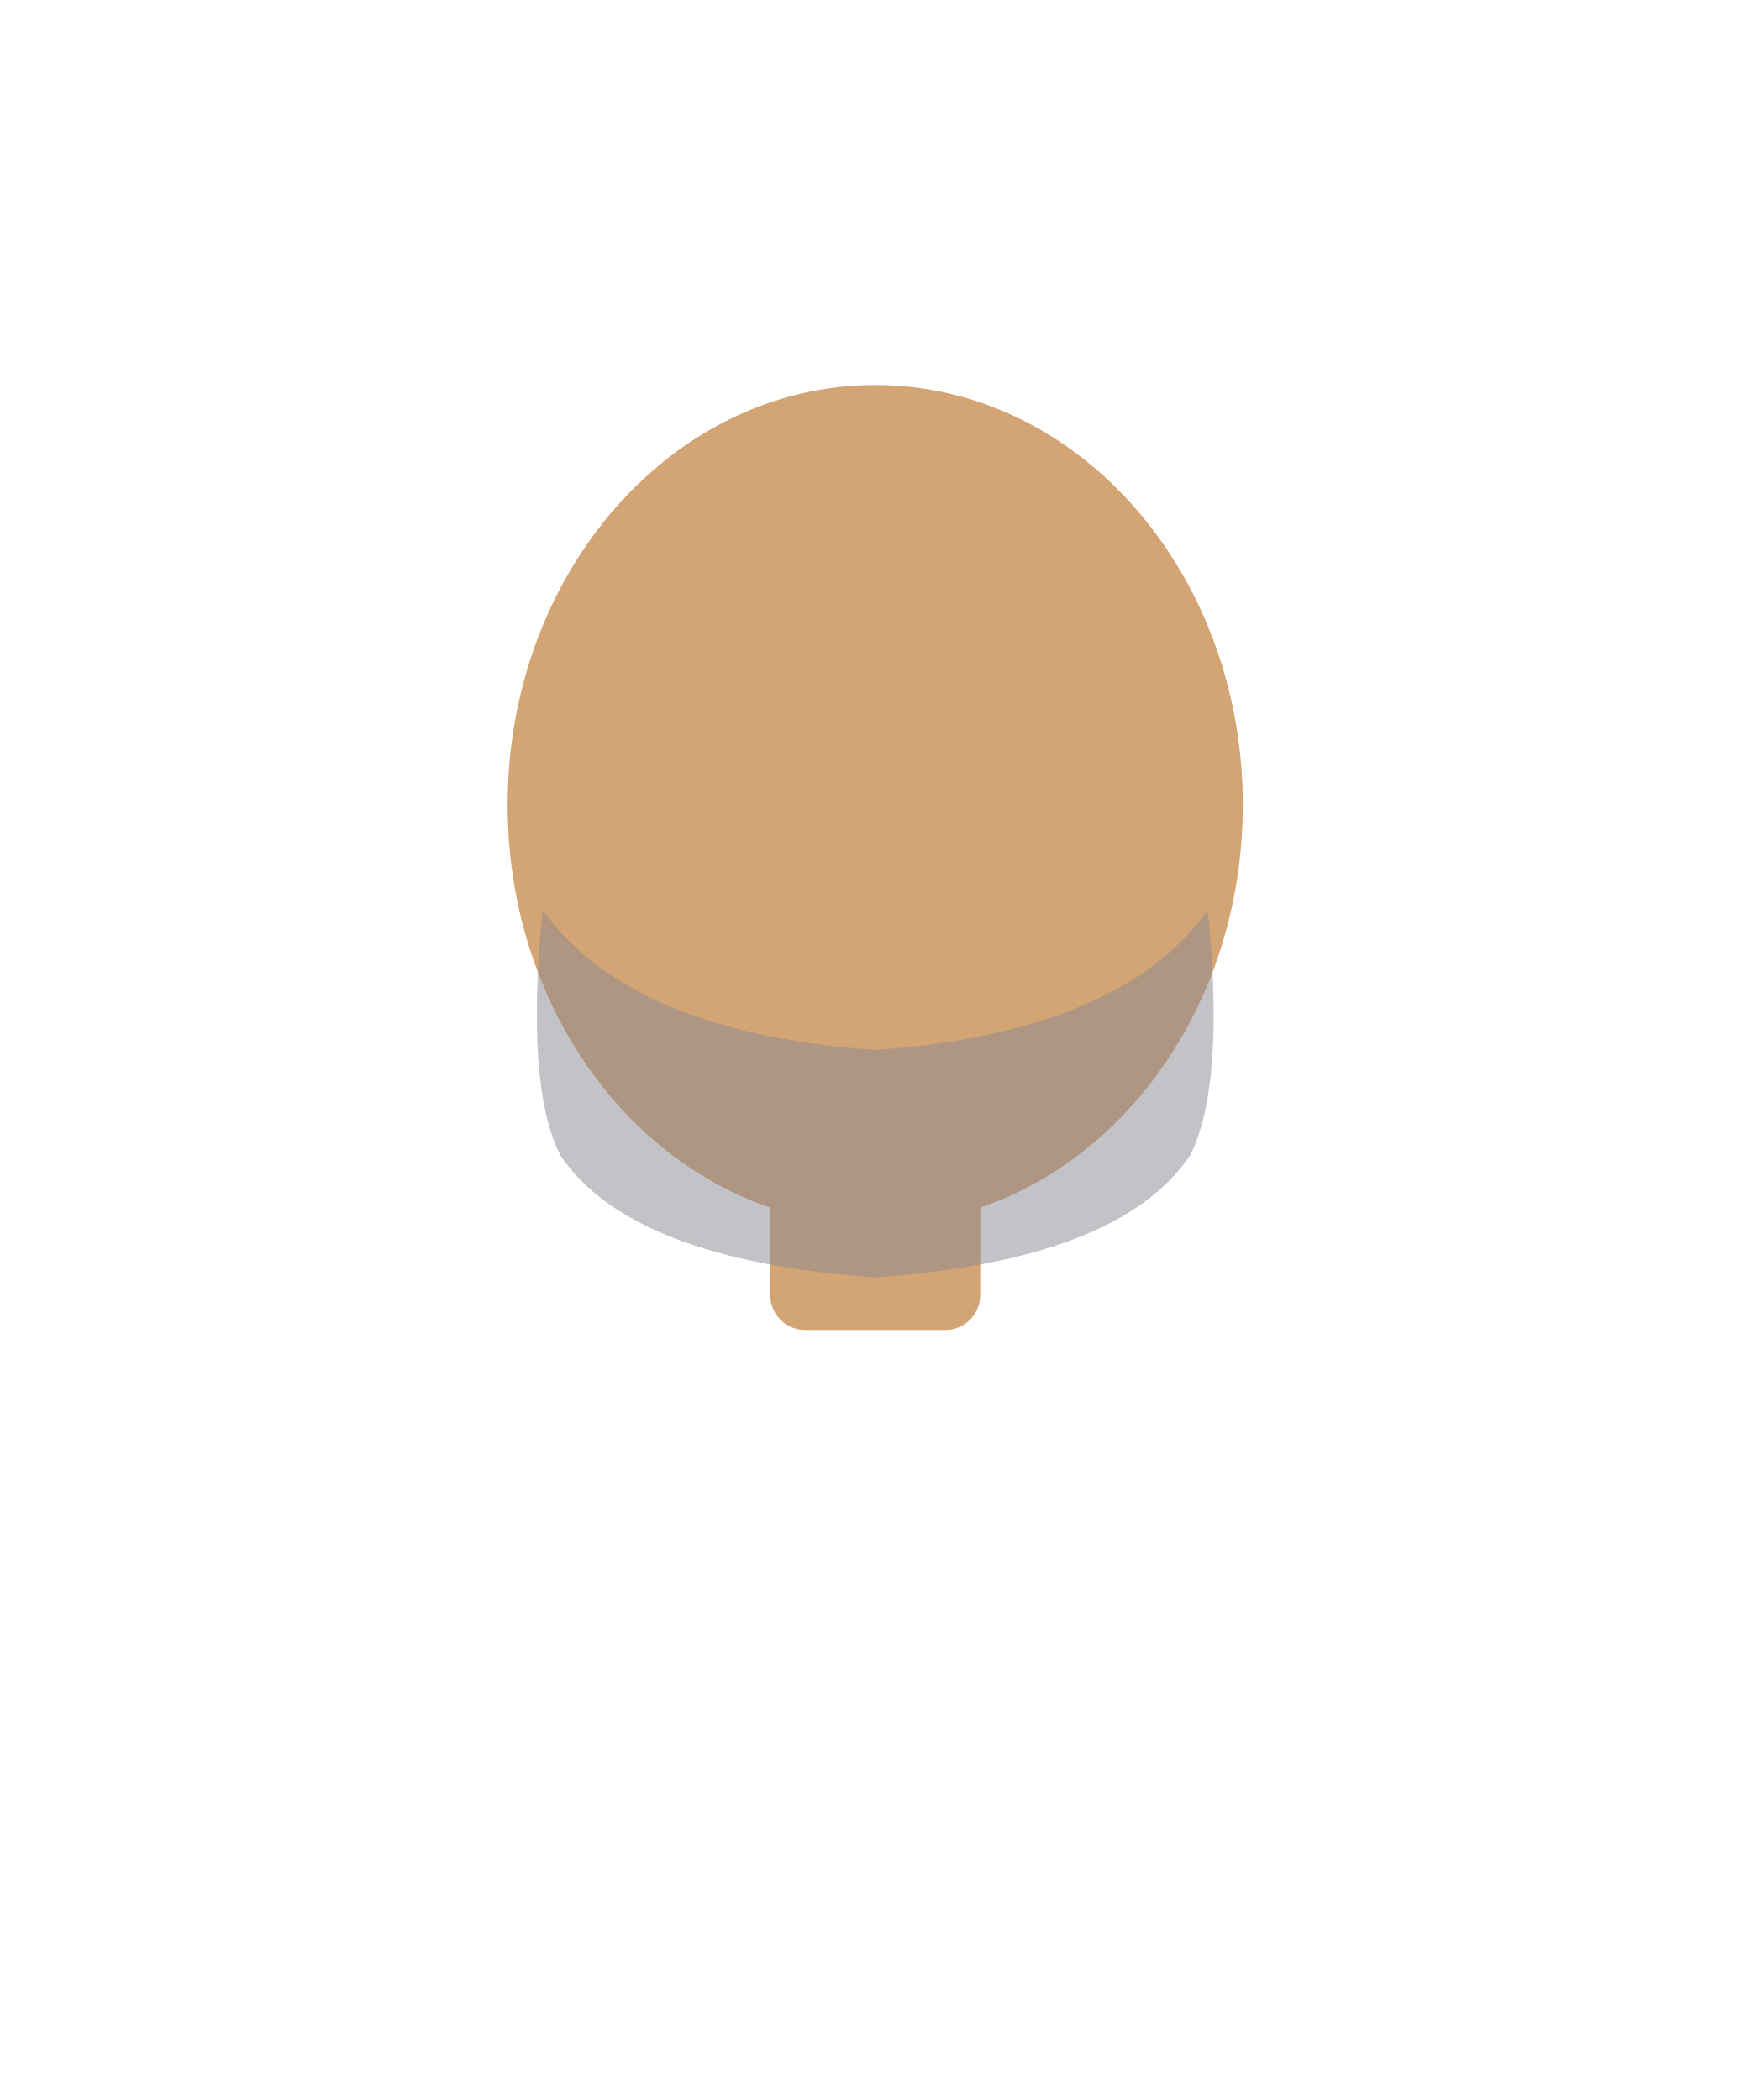
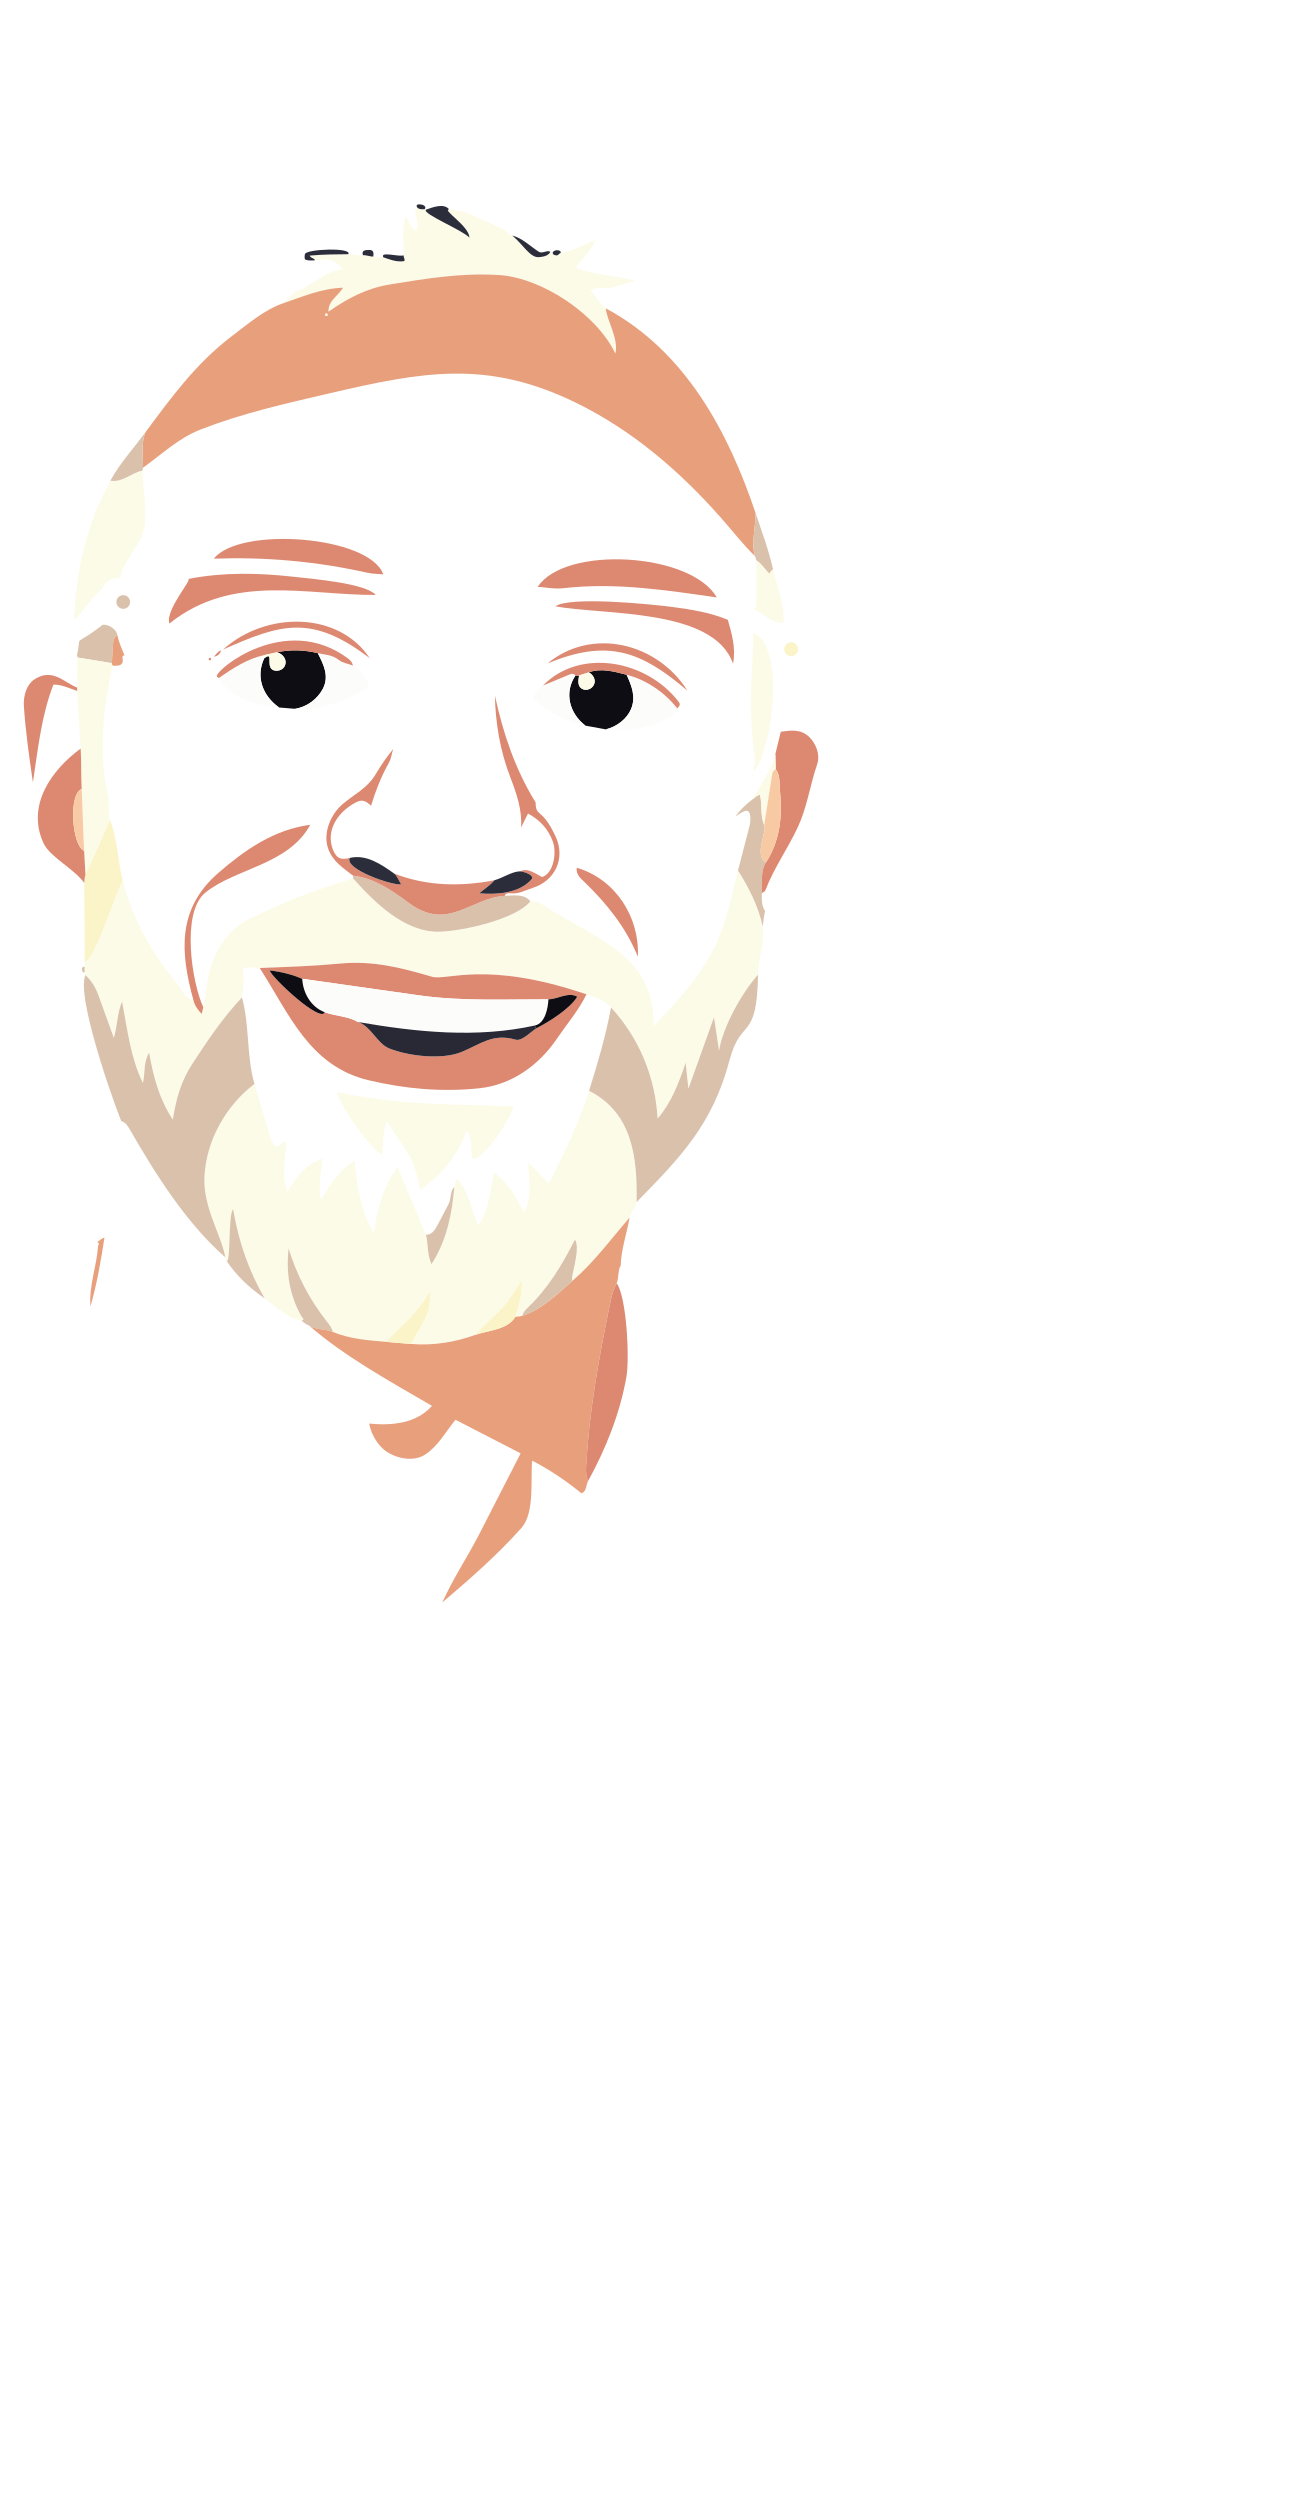
- <svg xmlns="http://www.w3.org/2000/svg" viewBox="0 0 500 600">
-   <ellipse cx="250" cy="230" rx="105" ry="120" fill="#D4A574" />
-   <rect x="220" y="330" width="60" height="50" rx="10" fill="#D4A574" />
-   <path d="M155 260 Q150 310, 160 330 Q180 360, 250 365 Q320 360, 340 330 Q350 310, 345 260 Q320 295, 250 300 Q180 295, 155 260 Z" fill="#888890" opacity="0.5" />
+ <svg xmlns="http://www.w3.org/2000/svg" id="_4portrait-head.svg" data-name="4portrait-head.svg" viewBox="250 200 500 950">
+   <path d="M411.31,279.51l.57.14c-1.75,1.46,13.78,7.73,16.5,10.63-.1-4.44-10.48-10.53-7.72-10.75,1.81.55,3.93.39,5.7,1.03,5.23,1.91,10.2,4.41,15.25,6.75,1,.71,1.62,1.83,3.06,2.19,4.03,3.29,6.77,8.57,10.2,8.21,1.66-.17,3.35-.41,4.31-2.01.23.17.69-.1.96,0-.37.98.47,1.28,1.4,1.35.55.04,1.06-.87,1.57-.94,4.55-.66,8.46-3.09,13.02-4.88-1.54,4.33-4.75,6.98-7.55,10.5,7.62,2.87,15.18,2.95,22.97,4.95l-9.34,2.63c-2.37.67-5.15-.81-7.88,1.16,2.37,2,3.65,5.47,5.94,6.71.05,3.98,5.04,11.68,3.58,17.17-7.05-14.92-27.79-28.68-43.87-29.81-14.15-1-28.03,1.3-41.71,3.53-8.81,1.43-16.11,5.23-23.45,10.39-.03-4.24,3.45-5.77,5.59-9.13-8.28.25-15.31,3.39-22.45,5.79,1.22-1.57,3.12-2.5,4.07-4.29,6.13-1.58,10.61-7.67,18.1-8.52-3.1-4.55-7.01-3.63-10.44-3.4-.22-.92-1.44-.58-2.01-1.78,5.33-.47,9.94-.49,14.67-.53,1.86-.02,3.66.6,5.58.38,1.16-.13,2.66.57,3.93.51,1.04-.05,2.8.16,3.8.29,2.28.73,4.73,1.86,7.73,1.48.82-.1-.1-1.66-.07-2.24.23-3.58-.65-10.73.77-14.53,1.96,1.47,1.51,4.46,4.17,5.23,1.46-3.82-1.5-6.71.03-9.61.05,1.4,1.9,1.49,3.01,1.4Z" fill="#fcfbe8" />
+   <path d="M420.66,279.54c-2.76.22,7.62,6.31,7.72,10.75-2.72-2.91-18.25-9.17-16.5-10.63,2.67-.94,6.77-2.54,8.78-.11Z" fill="#2c2d3b" />
+   <path d="M382.35,296.6c-4.73.04-9.34.06-14.67.53.57,1.2,1.78.86,2.01,1.78-1.02.07-2.39.22-3.62-.23-.52-.19-.28-1.73-.2-2.11.41-1.97,18.15-2.63,16.48.03Z" fill="#2c2d3b" />
+   <path d="M459.17,295.71c-.96,1.6-2.65,1.83-4.31,2.01-3.42.36-6.17-4.92-10.2-8.21,3.75.93,6.64,3.93,10.07,6.15,1.37.89,3.27-.81,4.43.05Z" fill="#2c2d3b" />
+   <path d="M403.33,297.02c-.04.58.89,2.14.07,2.24-3,.38-5.45-.75-7.73-1.48-1.36-2.39,6.02-.07,7.66-.76Z" fill="#2c2d3b" />
+   <path d="M391.86,297.49c-1.27.06-2.77-.64-3.93-.51-.63-1.83.74-2,2.44-2,1.46,0,1.73.94,1.49,2.51Z" fill="#2c2d3b" />
+   <path d="M463.1,296.12c-.52.07-1.02.98-1.57.94-.93-.07-1.77-.37-1.4-1.35.45-.4,1.04-.65,1.51-.63.77.03,1.51.24,1.45,1.04Z" fill="#2c2d3b" />
+   <path d="M411.31,279.51c-1.11.09-2.96,0-3.01-1.4.34-.65,1.45-.47,2.2-.29.59.14,1.7.9.81,1.7Z" fill="#2c2d3b" />
+   <path d="M480.26,317.19c30.04,16.16,46.38,46.58,56.87,77.82.02,5.46-1.77,11.51-.21,16.36-4.6-4.48-8.44-9.49-13.01-14.67-15.71-17.78-33.59-33.16-55.06-43.66-33.65-16.45-58.11-11.86-93.88-3.52-16.65,3.88-32.74,7.46-48.64,13.66-8.63,3.36-14.91,9.53-21.99,14.55.11-4.54-.82-9.18.92-13.45,9.69-13.1,19.27-26.25,32.74-36.47,6.47-4.9,12.56-10.21,19.94-12.69,7.14-2.4,14.17-5.54,22.45-5.79-2.14,3.36-5.63,4.89-5.59,9.13,7.34-5.16,14.63-8.96,23.45-10.39,13.68-2.23,27.56-4.52,41.71-3.53,16.07,1.13,36.82,14.88,43.87,29.81,1.45-5.49-3.53-13.18-3.58-17.17ZM374.5,319.6c0-.27-.22-.48-.48-.48s-.48.22-.48.48.22.48.48.48.48-.22.48-.48Z" fill="#e89f7c" />
+   <path d="M304.16,378.8c.22,7.1,1.79,14.46.58,21.98-.98,6.13-9.23,14.3-9,18.96-3-.44-6.15,1.22-6.83,4.15-4.34,3.12-6.81,8.06-10.71,11.7.53-18.56,4.89-36.84,13.74-52.9,4.54.78,8.01-2.97,12.22-3.87Z" fill="#fcfbe8" />
+   <path d="M543.73,416.34c1.41,6.46,4.59,13.02,4.04,20.3-4.61.4-7.89-4.08-11.5-5,.85-.36,1.15-1.45,1.15-2.74v-15.99c1.9,1.16,3.01,3.01,4.86,5.04.51-.59.85-1.26,1.45-1.6Z" fill="#fcfbe8" />
+   <path d="M543.73,416.34c-.59.34-.94,1.02-1.45,1.6-1.85-2.02-2.96-3.88-4.87-5.04l-.49-1.54c-1.56-4.85.23-10.91.21-16.36,2.37,7.05,5,14.01,6.6,21.33Z" fill="#d9c1ac" />
+   <circle cx="550.62" cy="446.71" r="2.63" fill="#fbf4c8" />
+   <path d="M304.35,377.74c0,.35-.21.71-.2,1.06-4.21.9-7.68,4.65-12.22,3.87,3.75-6.81,8.66-12.07,13.34-18.39-1.74,4.27-.81,8.91-.92,13.45Z" fill="#d9c1ac" />
+   <circle cx="374.02" cy="319.6" r=".48" fill="#fcfbe8" />
+   <path d="M411.86,669.2c.87,3.33.4,7.42,2.11,11.16,5.82-8.97,7.78-19.17,8.67-29.29.66-.62-.14-2.87,1.37-2.93,4.21,5.23,5.02,11.21,7.78,17.51,4.03-5.9,4.43-12.81,5.95-20.03,5.65,4.06,8.39,9.47,11.45,15.25,3.15-6.18,1.76-12.15,1.56-19.09l7.79,7.95c5.8-11.3,11.45-23.03,15.3-35.23,16.74,8.48,18.38,25.86,18.07,42.3-.04,2.15-2.32,3.87-2.67,5.88-7.09,8.16-13.41,16.87-21.58,23.92-1.57.44,3.33-12,.81-15.52-5.01,9.82-10.22,18.54-18.12,26.01-.97.92-1.62,1.97-1.92,2.92-.84.27-1.74.32-2.61.37,1.48-4.26,2.82-9.32,2.37-13.91-7.66,12.98-9.33,11.72-17.61,20.81-7.87,2.84-16.16,4.13-24.43,3.43,4.17-7.99,7.46-10.59,7.37-20.06-4.67,8.12-11.06,13.31-16.82,19.27-6.91-.58-13.77-1.09-20.28-3.78-.18-1.39-1.08-2.54-2.14-3.87-6.82-8.59-11.62-18.01-14.61-27.85-1.08,9.79.52,18.21,4.99,26.02.71.61.98,1.15,0,1.38-5.66-.81-9.61-5.32-14.08-8.4-5.95-10.33-9.84-21.26-11.99-33.9-2.02,2.11-.8,21.3-2.55,19.56-.12-.3-.37-.94-.38-1.25-1.68-8.88-8.51-18.94-7.96-30.66.66-13.97,8.39-27.21,19.02-35.25l6.05,20.54c.33,1.11,1.35,2.83,2.11,3.18.99.45,2.03-1.59,3.84-1.88-.08,6.38-2.09,12.3.51,19.08,3.26-5.89,7.17-10.3,13.3-12.61-.64,5.66-1.67,10.33-.58,15.77,3.37-5.62,6.75-11.31,12.79-14.91,1.06,10.06,2.39,19.3,7.28,27.31,1.34-9.22,3.63-17.29,9.01-24.99l10.84,25.82Z" fill="#fcfbe8" />
+   <path d="M539.85,552.05c.74,5.98-1.68,12.34-1.79,18.34-6.06,6.72-13.35,19.72-14.83,28.88l-1.91-12.69-9.73,27.17-1.04-9.89c-2.78,8.26-5.56,15.25-10.66,21.25-.89-16.1-7.22-30.88-17.69-42.26-2.81-3.05-5.66-3.73-9.34-4.99-38.22-13.03-53.11-5.04-58.73-6.69-11.73-3.46-22.47-6.19-34.88-5-10.38.99-20.57,1.29-30.55,1.68-2,.08-4.07-.85-6.44.43.89,3.77,0,7.78-.32,10.76-7.14,7.57-13.08,16.34-18.96,25.39-4.16,6.4-6.05,13.07-7.31,21.06-5.32-8.1-7.47-16.71-9-25.47-2.27,3.79-1.39,7.44-2.37,11.54-4.63-9.43-5.79-19.74-7.91-30.95-1.86,4.33-1.65,8.61-3.13,13.81l-5.84-16.15c-1.12-3.1-2.77-5.84-5.02-7.72l-.21-1.14-.06-2.05.1-1.69c4.48-2.25,11.43-25.99,14.42-30.96,3.65,14.61,11.11,27.66,21.01,39.46,1.96,2.33,2.87,5.52,5.82,5.81.47,2.1,1.72,3.86,3.19,5.33l.56-2.58c.46-2.08.78-4.02,1.12-6.83,1.23-10.31,5.93-21.29,15.69-26.32,13.04-6.72,26.59-11.66,40.13-15.82,7.71,8.67,19.39,20.56,32.66,20.28,9.21-.19,29.5-4.86,34.71-11.54,2.98-.39,5.27,1.76,7.98,3.4,19.36,11.75,39.39,18.42,38.81,44,9.45-9.39,19.29-21.01,24.21-32.16,3.9-8.85,5.59-18.05,7.91-26.96,4.05,6.39,7.77,13.67,9.4,21.27Z" fill="#fcfbe8" />
+   <path d="M341.94,579.03c2.96,10.63,1.67,22.33,4.77,32.86-10.63,8.04-18.35,21.28-19.02,35.25-.55,11.72,6.27,21.78,7.96,30.66-14.51-12.6-26.51-31.45-36.29-48.56-.87-1.53-1.82-2.8-3.19-3.16-.1.78-16.65-43.99-14.01-54.59l.24-.95c2.25,1.88,3.9,4.61,5.02,7.72l5.84,16.15c1.48-5.2,1.27-9.48,3.13-13.81,2.12,11.21,3.28,21.52,7.91,30.95.98-4.1.1-7.75,2.37-11.54,1.53,8.75,3.68,17.37,9,25.47,1.26-7.99,3.15-14.65,7.31-21.06,5.88-9.05,11.82-17.82,18.96-25.39Z" fill="#d9c1ac" />
+   <path d="M491.91,656.8c.31-16.45-1.34-33.82-18.07-42.3,3.28-10.41,6.38-20.94,8.36-31.66,10.47,11.38,16.8,26.15,17.69,42.26,5.1-6,7.88-12.99,10.66-21.25l1.04,9.89,9.73-27.17,1.91,12.69c1.49-9.17,8.77-22.17,14.83-28.88-.46,25.78-6.43,15.88-10.83,32.48-6.5,24.53-18.63,36.88-35.33,53.94Z" fill="#d9c1ac" />
+   <path d="M540.4,513.49c1.14,2.55-4.05,11.74.69,14.17-2.17,3.31-1.44,8.1-1.57,11.76-.09,2.32-.16,4.83,1.22,6.77-.46,1.92-.65,3.89-.9,5.85-1.63-7.6-5.35-14.88-9.4-21.27l4.4-16.94c.43-1.64.79-6.28-1.56-5.7-1.07.27-3,1.56-3.88,2.19,1.78-2.45,4.05-4.73,6.5-6.52.84-.61,1.6-1.51,2.88-1.86.99,4.36.03,8.04,1.6,11.56Z" fill="#d9c1ac" />
+   <path d="M376.42,706.13c-2.58-1.07-6.11-.78-8.77-2.24-1.03-.56-2.24-1.14-2.99-2.08.97-.23.7-.77,0-1.38-4.47-7.81-6.06-16.23-4.99-26.02,2.99,9.84,7.8,19.26,14.61,27.85,1.05,1.33,1.96,2.49,2.14,3.87Z" fill="#d9c1ac" />
+   <path d="M350.58,693.41c-5.64-3.89-10.7-8.56-14.54-14.35,1.75,1.74.53-17.45,2.55-19.56,2.15,12.65,6.04,23.58,11.99,33.9Z" fill="#d9c1ac" />
+   <path d="M286.85,672.21c.81-.85,1.78-1.53,2.86-1.98-1.36,8.76-2.82,17.49-5.34,26.22-.6-8.07,2.37-15.12,2.88-22.92.41-.72.56-1.5-.4-1.32Z" fill="#e89f7c" />
+   <path d="M485.87,680.91c-1.12,1.57-.7,5.11-1.55,6.72-1.33,2.52-1.9,4.82-2.58,8.14-4.17,20.32-7.8,40.24-9,61.08-.13,2.35-.03,4.29.73,5.97-.83,1.51-.51,3.91-2.51,4.64-5.6-4.55-11.56-8.69-18.72-12.4-.74,6.64,1.1,19.72-4.07,25.53-9.28,10.41-19.6,19.39-30.09,28.35,4.1-9.2,9.51-17.13,14.11-26.11l15.65-30.55-24.76-12.77c-3.92,4.85-6.53,9.91-11.51,13.22-3.94,2.62-10.04,1.87-14.6-1.05-2.94-1.88-5.96-6.36-6.67-10.72,9.1.89,18.08-.2,23.85-6.73-16.56-9.61-33.48-19.01-46.49-30.35,2.66,1.46,6.19,1.17,8.77,2.24,6.51,2.7,13.36,3.2,20.28,3.78l9.45.8c8.27.7,16.56-.59,24.43-3.43,4.84-1.75,12.42-1.93,15.24-6.9.87-.05,1.78-.1,2.61-.37,7.66-2.46,13.43-8.41,19.23-13.41,8.17-7.04,14.5-15.76,21.58-23.92-.98,5.66-3.33,12.67-3.37,18.23Z" fill="#e89f7c" />
+   <path d="M467.66,686.6c-5.8,5-11.57,10.95-19.23,13.41.3-.95.95-2.01,1.92-2.92,7.9-7.48,13.11-16.19,18.12-26.01,2.52,3.52-2.37,15.96-.81,15.52Z" fill="#d9c1ac" />
+   <path d="M406.15,710.71l-9.45-.8c5.76-5.96,12.15-11.14,16.82-19.27.1,9.47-3.19,12.08-7.37,20.06Z" fill="#fbf4c8" />
+   <path d="M445.81,700.38c-2.82,4.97-10.4,5.15-15.24,6.9,8.27-9.09,9.95-7.83,17.61-20.81.45,4.59-.89,9.65-2.37,13.91Z" fill="#fbf4c8" />
+   <path d="M411.86,669.2c2.02.03,3.21-1.41,4.27-3.43l4.27-8.1c1.19-2.27.52-4.97,2.24-6.59-.88,10.11-2.85,20.32-8.67,29.29-1.71-3.74-1.24-7.83-2.11-11.16Z" fill="#d9c1ac" />
+   <path d="M472.86,577.86c-2.95,6.01-7.33,11.1-11.38,17.05-6.7,9.85-17.02,17.32-29.25,18.62-14.29,1.53-28.34.23-42.08-3.02-22.58-5.33-30.19-25.14-41.45-42.67,9.97-.39,20.17-.69,30.55-1.68,12.41-1.18,23.15,1.54,34.88,5,5.61,1.66,20.5-6.33,58.73,6.69ZM373.4,584.65c4.11,1.52,8.81,1.46,12.61,3.71,4.99,1.55,7.21,8.18,11.98,10.08,7.46,2.96,20.07,4.32,27.39,1.32s11.85-7.22,20.6-4.67c2.5.67,6.11-3.47,8.2-4.53,4.25-2.17,12.33-7.16,15.18-11.8-3.3-1.98-7.59.99-10.96.98-16.34-.04-32.69.83-49.39-1.54l-44.16-6.26c-3.53-1.49-7.81-2.68-12.38-3.17.87,2.82,19.38,20.08,20.93,15.88Z" fill="#dd8870" />
+   <path d="M441.85,540.42c3.41-.18,7.56-.78,9.68,2.08-5.22,6.68-25.5,11.35-34.71,11.54-13.27.27-24.95-11.61-32.66-20.28v-1.01c7.77.82,14.72,5.52,21.11,10.31,14.85,11.14,23.61-1.96,36.58-2.64Z" fill="#d9c1ac" />
+   <path d="M296.64,534.71c-2.99,4.97-9.94,28.72-14.42,30.96l-.2-30.19c0-.8.21-2.34.45-3.09l9.32-20.78c2.94,7.31,2.93,15.43,4.85,23.09Z" fill="#fbf4c8" />
+   <path d="M327.23,582.72l-.56,2.58c-1.47-1.47-2.72-3.23-3.19-5.33-4.94-17.99-6.34-34.58,9.62-48.38,9.96-8.61,21.03-16.36,34.78-18.17-8.16,15.21-28.44,16.51-39.85,25.78-9.37,7.61-5.03,34.54-.8,43.51Z" fill="#dd8870" />
+   <path d="M282.18,569.41c-.82.55-1.17-.87-1.02-1.5.08-.36.44-.68.97-.55l.06,2.05Z" fill="#d9c1ac" />
+   <path d="M522.39,427.03c-19.13-2.75-38.5-5.79-58.23-3.52-3.84.44-6.81-.42-9.85-.47,10.29-15.9,58.37-13.1,68.08,4Z" fill="#dd8870" />
+   <path d="M453.53,504.91c.09,5.89,2.32,1.68,7.58,12.91,3.96,8.46-.31,17-8.8,19.62-2.91.9-5.25,2.45-8.6,1.99-.89-.12-1.9.35-1.85.99-12.97.68-21.72,13.77-36.58,2.64-6.39-4.79-13.34-9.49-21.12-10.31-3.65-2.87-7.87-5.4-9.56-10.57-1.84-5.62.96-12.62,5.54-16.57,4.31-3.73,9.34-5.89,12.66-11.48,1.97-3.31,4.32-6.77,6.67-9.54-.64,1.54-.7,3.45-1.68,5.22-2.91,5.27-4.96,10.36-6.81,16.38-2.01-2-3.48-2.43-5.6-1.35-6.19,3.17-11.03,9.38-9.38,16.41.42,1.79,1.33,3.58,2.32,4.38,1.34,1.08,3.16.73,4.6.39-2.22,4.26,16.16,10.55,19.54,10.06-.92-1.37-1.6-3.35-2.71-4.14,12.39,4.81,25.05,5.02,38.06,2.59-1.55,1.95-3.5,3.08-5.71,4.94,7.03.59,15.03-.07,19.76-5.17,1.59-1.71-2.7-3.02-4.24-3.2,3.03-1.54,6.12,1.13,8.43,2.18,4.4-1.55,5.58-9.32,3.99-13.59-1.8-4.83-5-8.18-9.4-10.54l-2.64,5.32c.47-6.56-1.65-12.82-4.13-19.25-3.89-10.09-5.59-20.57-5.8-30.88,3.11,14.26,7.64,27.93,15.46,40.58Z" fill="#dd8870" />
+   <path d="M539.52,539.42c.14-3.65-.6-8.44,1.57-11.76,5.04-7.68,6.37-17.04,5.34-26.76-.33-3.13.17-6.41-1.68-8.62l-.11-5.75,2.05-8.46c3.7-.51,7.52-1.13,10.74,1.92,2.29,2.16,4.48,6.43,3.05,10.58-2.69,7.81-3.75,16.12-7.27,23.67-3.87,8.29-9.05,15.48-12.34,23.99-.26.68-1.14.9-1.35,1.19Z" fill="#dd8870" />
+   <path d="M392.78,426.08c-26.27.13-54.47-8.35-78.43,10.88-1.59-5.41,9.12-17.1,7.1-16.95,13.54-2.64,26.84-2.34,40.57-.79,7.09.8,27,2.46,30.76,6.86Z" fill="#dd8870" />
+   <path d="M395.66,418.27c-1.83-.27-3.74-.1-6.05-.62-19.4-4.37-38.88-6.05-58.35-5.36,9.78-12.4,59.13-8.73,64.4,5.98Z" fill="#dd8870" />
+   <path d="M526.58,435.55c1.41,5.08,3.12,10.31,1.98,16.68-7.31-21.25-49.13-18.4-67.53-21.82,5.48-3.89,35.95-.87,44.32.22,7.59,1,14.69,2.17,21.23,4.91Z" fill="#dd8870" />
+   <path d="M536.4,493.27c-.35-1.34.64-2.92.42-4.61-2.59-20.14-1.04-29.08-.54-48.15,12.26,4.72,7.39,44.34.11,52.76Z" fill="#fcfbe8" />
+   <path d="M294.66,441.46c-.91.38-1.57,1.32-1.66,2.7l-.5,7.86-13.01-2.15c0-.33-.28-.69-.21-1.01,1.95-8.75-2.22-2.15,9.8-11.48,2.41-.09,5.2,1.76,5.58,4.08Z" fill="#d9c1ac" />
+   <path d="M544.75,492.29c-.49.24-1.16.86-1.31,1.82l-3.03,19.38c-1.57-3.53-.62-7.21-1.6-11.56-1.28.36-2.04,1.25-2.88,1.86,3.21-5.6,7.22-11.04,8.72-17.26l.11,5.75Z" fill="#fcfbe8" />
+   <path d="M297.33,449.1c-1.41-.29-.4,1.64-.79,2.64-.63,1.62-2.72,1.15-3.85,1.23.06-.3-.21-.65-.19-.95l.5-7.86c.09-1.38.75-2.32,1.66-2.7.41,2.58,1.77,5.3,2.67,7.64Z" fill="#e89f7c" />
+   <circle cx="296.83" cy="428.76" r="2.6" fill="#d9c1ac" />
+   <path d="M535.33,495.28c.23-.44.54-.82.98-1.05-.14.43-.37,1.38-.98,1.05Z" fill="#fcfbe8" />
+   <path d="M473.47,762.82c-.77-1.67-.87-3.62-.73-5.97,1.2-20.84,4.83-40.76,9-61.08.68-3.32,1.25-5.61,2.58-8.14,3.77,4.98,4.99,28.5,3.71,35.67-2.52,14.13-7.95,27.48-14.56,39.52Z" fill="#dd8870" />
+   <path d="M292.5,452.02c-.02.3.25.66.19.95-3.24,16.07-5.39,32.17-1.73,48.85.69,3.16-.16,7.3.84,9.79l-9.32,20.78-.5-9.05c-.43-7.77-.52-15.8-.94-23.54-.28-5.11-.05-10.07-.38-15.33l-1.36-21.91c-.02-.4.01-.87.02-1.28l.17-11.42,13.01,2.15Z" fill="#fcfbe8" />
+   <path d="M280.65,484.47c.33,5.26.1,10.22.38,15.33-5.16,2.02-3.66,21.64.94,23.54l.5,9.05c-.24.75-.46,2.29-.45,3.09-4.02-5.44-13.09-9.87-15.49-15.08-6.64-14.42,3.15-27.92,14.11-35.94Z" fill="#dd8870" />
+   <path d="M279.32,461.28c0,.41-.05.87-.02,1.28-2.7-.85-5.31-2.36-9-2.43-4.62,11.97-5.8,24.15-7.8,37.17-1.37-9.61-2.77-18.99-3.43-29.02-.27-4.03,1.19-8.23,3.91-10.05,6.96-4.65,11.48,1.22,16.35,3.05Z" fill="#dd8870" />
+   <path d="M541.09,527.67c-4.74-2.44.44-11.62-.69-14.17l3.03-19.38c.15-.97.83-1.59,1.31-1.82,1.86,2.2,1.35,5.49,1.68,8.62,1.03,9.72-.3,19.08-5.34,26.76Z" fill="#f8caa4" />
+   <path d="M427.31,629.75c-3.53,9.17-8.92,16.42-17.7,22.38-2.41-13.84-6.13-15.37-12.57-25.98-1.86,4.49-1.17,8.15-1.89,12.55-4.1-1.86-15.67-17.85-17.1-23.61,25.98,5.05,41.31,4.32,67.06,5.37-.73,4.12-11.07,20.31-15.56,20.02-.92-3.82.4-7.13-2.23-10.73Z" fill="#fcfbe8" />
+   <path d="M492.39,563.53c-4.66-11.35-11.8-20.08-20.25-28.32-1.41-1.37-3.35-2.88-2.98-5.47,14.92,4.39,23.92,18.97,23.24,33.78Z" fill="#dd8870" />
+   <path d="M458.4,579.74c-.14,3.28-1.22,9.08-5.07,9.93-22.2,4.92-45.02,2.54-67.32-1.31-3.8-2.26-8.51-2.19-12.61-3.71-5.2-1.93-8.3-7.32-8.55-12.71l44.16,6.26c16.7,2.37,33.06,1.49,49.39,1.54Z" fill="#fcfcfb" />
+   <path d="M453.33,589.67c-.04.56.13,1.15.85.89-2.09,1.06-5.69,5.2-8.2,4.53-8.75-2.55-13.26,1.66-20.6,4.67s-19.93,1.64-27.39-1.32c-4.78-1.9-6.99-8.53-11.98-10.08,22.3,3.85,45.12,6.23,67.32,1.31Z" fill="#292935" />
+   <path d="M364.85,571.94c.25,5.39,3.35,10.78,8.55,12.71-1.55,4.2-20.06-13.05-20.93-15.88,4.57.49,8.85,1.68,12.38,3.17Z" fill="#0e0d14" />
+   <path d="M454.18,590.56c-.71.26-.88-.33-.85-.89,3.85-.85,4.92-6.65,5.07-9.93,3.37,0,7.66-2.95,10.96-.98-2.85,4.64-10.93,9.63-15.18,11.8Z" fill="#0e0d14" />
+   <path d="M370.75,448.18c2.21,4.31,4.47,8.77,1.91,13.61-1.99,3.76-6.03,6.95-10.67,7.55l-5.93-.49c-6.25-4.38-8.97-11.66-5.67-18.67,4.25-3.28-.31,4.35,4.45,4.7,1.07.08,2.75-.39,3.39-1.87,1.05-2.41-.86-4.58-2.97-5.14,5.14-1.13,10.4-.9,15.49.32Z" fill="#0e0d14" />
+   <path d="M384.06,452.98c2.95,1.69,5.37,4.31,6.12,8.03-8.52,5.48-18.5,9.15-28.19,8.34,4.64-.6,8.68-3.79,10.67-7.55,2.56-4.84.29-9.3-1.91-13.61,2.53.6,5.42.54,7.97,2.58,1.67,1.33,3.89,1.38,5.35,2.21Z" fill="#fcfcfb" />
+   <path d="M350.3,448.95c-.28.39-.25.88.09,1.22-3.3,7-.58,14.29,5.67,18.67-8.85-.74-18.31-3.43-22.94-11.18,5.32-3.69,10.85-7.32,17.17-8.71Z" fill="#fcfcfb" />
+   <path d="M384.06,452.98c-1.46-.84-3.68-.89-5.35-2.21-2.55-2.03-5.44-1.97-7.97-2.58-5.09-1.22-10.36-1.45-15.49-.32l-4.96,1.09c-6.32,1.39-11.85,5.01-17.17,8.71-.16-.27-.69-.37-.73-.7-.28-2.64,26-24.22,49.69-6.89,1.17.86,1.92,1.77,1.98,2.91Z" fill="#dd8870" />
+   <path d="M390.49,450.12c-22.13-16.95-33.95-12.94-55.74-3.29,16.4-14.75,44.01-14.51,55.74,3.29Z" fill="#dd8870" />
+   <circle cx="329.76" cy="450.46" r=".48" fill="#dd8870" />
+   <path d="M331.28,449.56c.79-.86,1.29-1.86,2.74-2.47-.34,1.26-1.01,2.13-2.74,2.47Z" fill="#dd8870" />
+   <path d="M488.12,456.41c1.87,4.12,3.64,8.36,1.68,13.04-1.54,3.67-5.32,6.68-9.58,7.71l-7.75-1.41c-6.12-4.65-8.2-12.6-3.8-19.04.4-.11,1.02.25,1.37.06-.25,1.68-.81,4.18,1.49,5.15,1.34.57,3.63,0,4.33-2.19.48-1.48-.44-3.36-2.13-4.23,4.6-1.74,9.72-.3,14.39.91Z" fill="#0e0d14" />
+   <path d="M507.36,469.2c-3.05,6.44-19.19,9.41-27.14,7.96,4.26-1.03,8.04-4.04,9.58-7.71,1.96-4.68.18-8.92-1.68-13.04,7.48,1.93,14.51,6.68,19.24,12.79Z" fill="#fcfcfb" />
+   <path d="M468.67,456.71c-4.4,6.44-2.32,14.39,3.8,19.04-7.16-1.31-14.34-5.12-19.92-10.33.35-1.78,2.42-4.35,3.79-4.92l10.22-4.24c.97-.4,1.77-.21,2.11.45Z" fill="#fcfcfb" />
+   <path d="M507.36,469.2c-4.73-6.11-11.76-10.86-19.24-12.79-4.67-1.21-9.79-2.65-14.39-.91-1.21.46-2.53.65-3.69,1.27-.35.19-.97-.17-1.37-.06-.34-.67-1.15-.85-2.11-.45l-10.22,4.24c13.9-14.29,39.22-9.88,51.57,6.2,1.06,1.37-.28,1.96-.54,2.5Z" fill="#dd8870" />
+   <path d="M511.2,462.45c-17.68-15.14-30.29-19.76-53.11-10.37,17-13.98,41.84-7.66,53.11,10.37Z" fill="#dd8870" />
+   <path d="M399.75,531.93c1.11.79,1.79,2.77,2.71,4.14-3.38.49-21.76-5.8-19.54-10.06,6.19-1.46,11.79,2.32,16.83,5.92Z" fill="#2c2d3b" />
+   <path d="M447.63,531.09c1.54.18,5.83,1.49,4.24,3.2-4.73,5.1-12.73,5.76-19.76,5.17,2.2-1.86,4.15-2.99,5.71-4.94,3.76-1.11,6.46-3.25,9.81-3.43Z" fill="#2c2d3b" />
+   <path d="M281.03,499.8c.42,7.74.52,15.77.94,23.54-4.61-1.9-6.1-21.52-.94-23.54Z" fill="#f8cba6" />
+   <path d="M355.26,447.86c2.11.56,4.02,2.73,2.97,5.14-.64,1.48-2.32,1.95-3.39,1.87-4.76-.35-.2-7.98-4.45-4.7-.34-.34-.37-.83-.09-1.22l4.96-1.09Z" fill="#fcfbe8" />
+   <path d="M473.73,455.5c1.69.87,2.6,2.75,2.13,4.23-.7,2.18-2.99,2.76-4.33,2.19-2.3-.98-1.74-3.47-1.49-5.15,1.16-.62,2.48-.81,3.69-1.27Z" fill="#fcfbe8" />
</svg>
